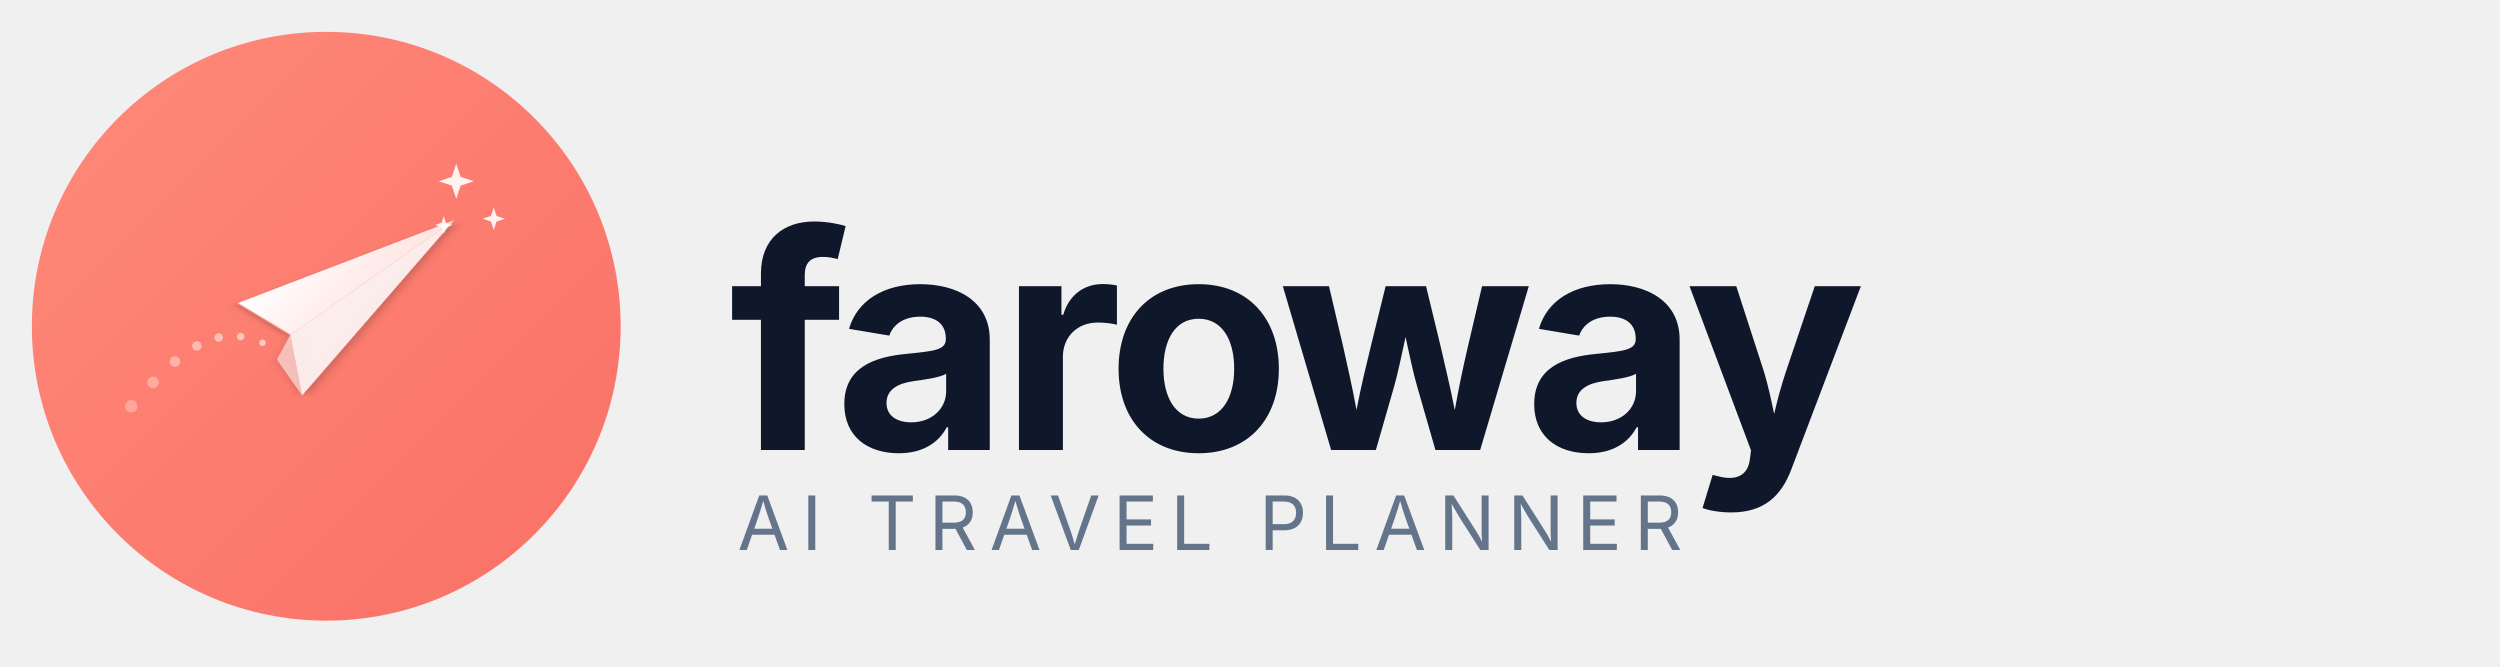
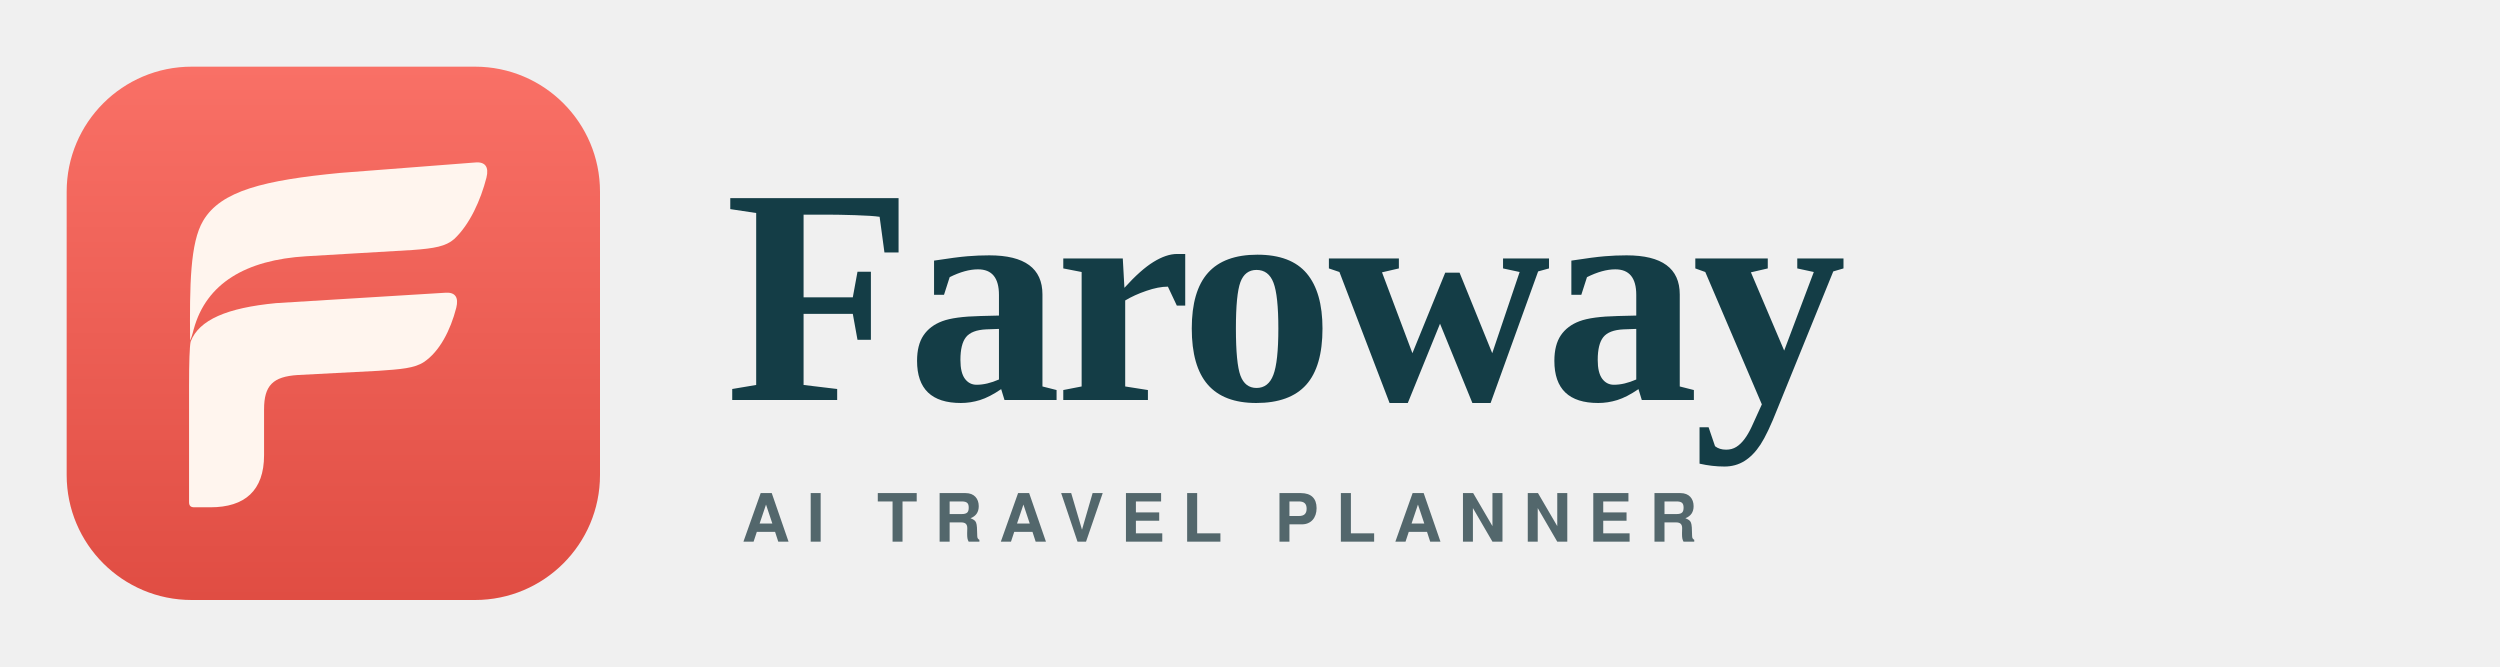
<svg xmlns="http://www.w3.org/2000/svg" width="600" height="160" viewBox="0 0 600 160">
  <defs>
-     <linearGradient id="bgGrad" x1="0%" y1="0%" x2="100%" y2="100%">
-       <stop offset="0%" style="stop-color:#FF8A7A" />
-       <stop offset="100%" style="stop-color:#F97066" />
+     <linearGradient id="farowayBadgeGrad" x1="0%" y1="0%" x2="0%" y2="100%">
+       <stop offset="0%" stop-color="#F97066" />
+       <stop offset="100%" stop-color="#E04D43" />
    </linearGradient>
+     <clipPath id="badgeClip">
+       <rect x="16" y="16" width="128" height="128" rx="30" ry="30" />
+     </clipPath>
  </defs>
-   <g transform="scale(0.15) translate(10, 10)">
-     <defs>
-       <linearGradient id="bgGrad" x1="0%" y1="0%" x2="100%" y2="100%">
-         <stop offset="0%" style="stop-color:#FF8A7A;stop-opacity:1" />
-         <stop offset="100%" style="stop-color:#F97066;stop-opacity:1" />
-       </linearGradient>
-       <linearGradient id="planeGrad" x1="0%" y1="0%" x2="100%" y2="100%">
-         <stop offset="0%" style="stop-color:#FFFFFF;stop-opacity:1" />
-         <stop offset="100%" style="stop-color:#FFE4E1;stop-opacity:1" />
-       </linearGradient>
-       <filter id="shadow" x="-20%" y="-20%" width="140%" height="140%">
-         <feDropShadow dx="0" dy="4" stdDeviation="8" flood-color="rgba(15,23,42,0.3)" />
-       </filter>
-     </defs>
-     <circle cx="512" cy="512" r="471.04" fill="url(#bgGrad)" />
-     <circle cx="200" cy="640" r="10" fill="white" opacity="0.3" />
-     <circle cx="235" cy="601.885" r="9.2" fill="white" opacity="0.35" />
-     <circle cx="270" cy="568.431" r="8.4" fill="white" opacity="0.4" />
-     <circle cx="305" cy="543.59" r="7.6" fill="white" opacity="0.45" />
-     <circle cx="340" cy="530" r="6.8" fill="white" opacity="0.5" />
-     <circle cx="375" cy="528.59" r="6" fill="white" opacity="0.55" />
-     <circle cx="410" cy="538.431" r="5.2" fill="white" opacity="0.6" />
-     <g transform="translate(520, 480) rotate(-35)" filter="url(#shadow)">
-       <polygon points="240,0 -120,-90 -80,0" fill="url(#planeGrad)" />
-       <polygon points="240,0 -120,90 -80,0" fill="white" opacity="0.85" />
-       <line x1="-80" y1="0" x2="-120" y2="-90" stroke="rgba(249,112,102,0.3)" stroke-width="3" />
-       <polygon points="-80,0 -120,90 -120,20" fill="white" opacity="0.5" />
+   <g clip-path="url(#badgeClip)">
+     <rect x="16" y="16" width="128" height="128" fill="url(#farowayBadgeGrad)" />
+     <g transform="translate(16, 16) scale(0.125)" fill="#FFF5EE">
+       <path d="M 237 526 C 236 420 237 338 262 296 C 296 238 380 218 525 204 L 784 184 C 804 182 811 193 806 213 C 795 256 774 303 744 331 C 728 345 706 349 664 352 L 460 364 C 344 371 268 416 244 504 C 241 516 238 524 237 526 Z" />
+       <path d="M 238 528 C 254 486 308 463 402 454 L 728 434 C 746 433 753 443 748 463 C 737 506 716 547 686 567 C 668 579 642 581 598 584 L 444 592 C 396 595 379 612 379 658 L 379 746 C 379 814 342 846 276 846 L 245 846 C 238 846 235 843 235 836 L 235 612 C 235 568 236 538 238 528 Z" />
    </g>
-     <path d="M720,252 L727,273 L748,280 L727,287 L720,308 L713,287 L692,280 L713,273 Z" fill="white" opacity="0.9" />
-     <path d="M780,322 L784.5,335.5 L798,340 L784.5,344.5 L780,358 L775.5,344.5 L762,340 L775.5,335.5 Z" fill="white" opacity="0.9" />
-     <path d="M700,336 L703.5,346.5 L714,350 L703.5,353.5 L700,364 L696.5,353.5 L686,350 L696.5,346.5 Z" fill="white" opacity="0.9" />
  </g>
-   <text x="175" y="108" font-family="-apple-system, BlinkMacSystemFont, 'SF Pro Display', 'Helvetica Neue', sans-serif" font-weight="700" font-size="72" letter-spacing="-2" fill="#0F172A">faroway</text>
-   <text x="177" y="132" font-family="-apple-system, BlinkMacSystemFont, 'SF Pro Text', 'Helvetica Neue', sans-serif" font-weight="400" font-size="18" letter-spacing="3" fill="#64748B">AI TRAVEL PLANNER</text>
+   <text x="174" y="96" font-family="Playfair Display, Georgia, 'Times New Roman', serif" font-weight="700" font-size="74" letter-spacing="-1.5" fill="#143D46">Faroway</text>
+   <text x="178" y="130" font-family="Plus Jakarta Sans, 'Helvetica Neue', system-ui, sans-serif" font-weight="600" font-size="16" letter-spacing="4" fill="#53676C">AI TRAVEL PLANNER</text>
</svg>
